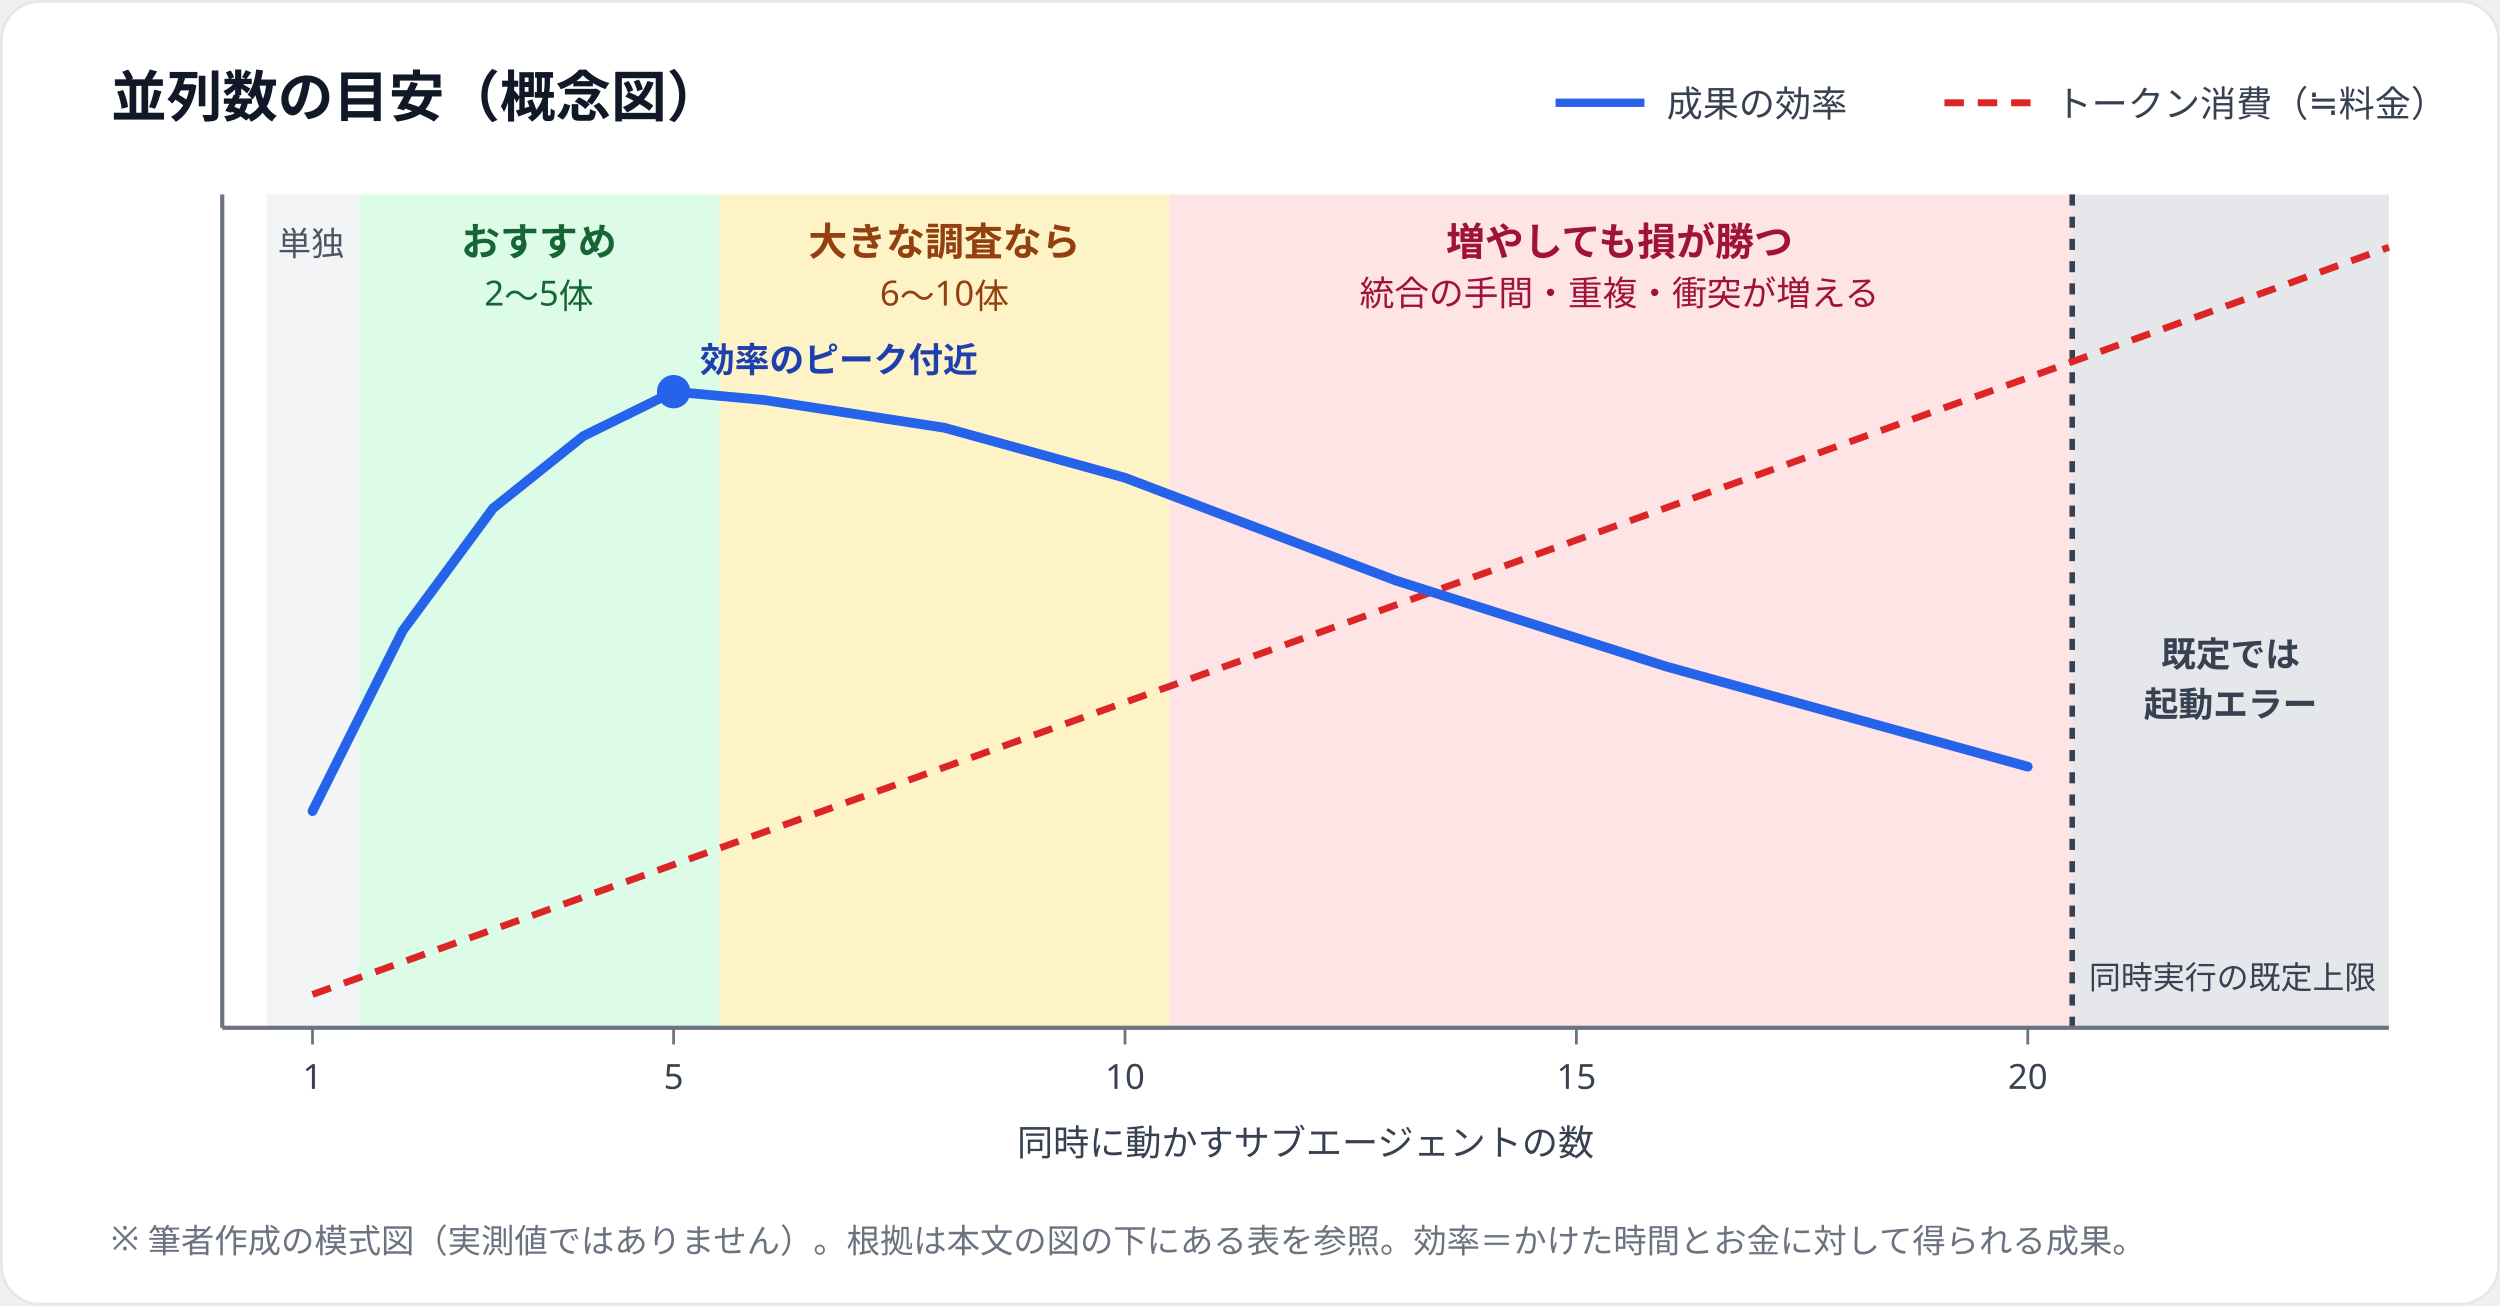
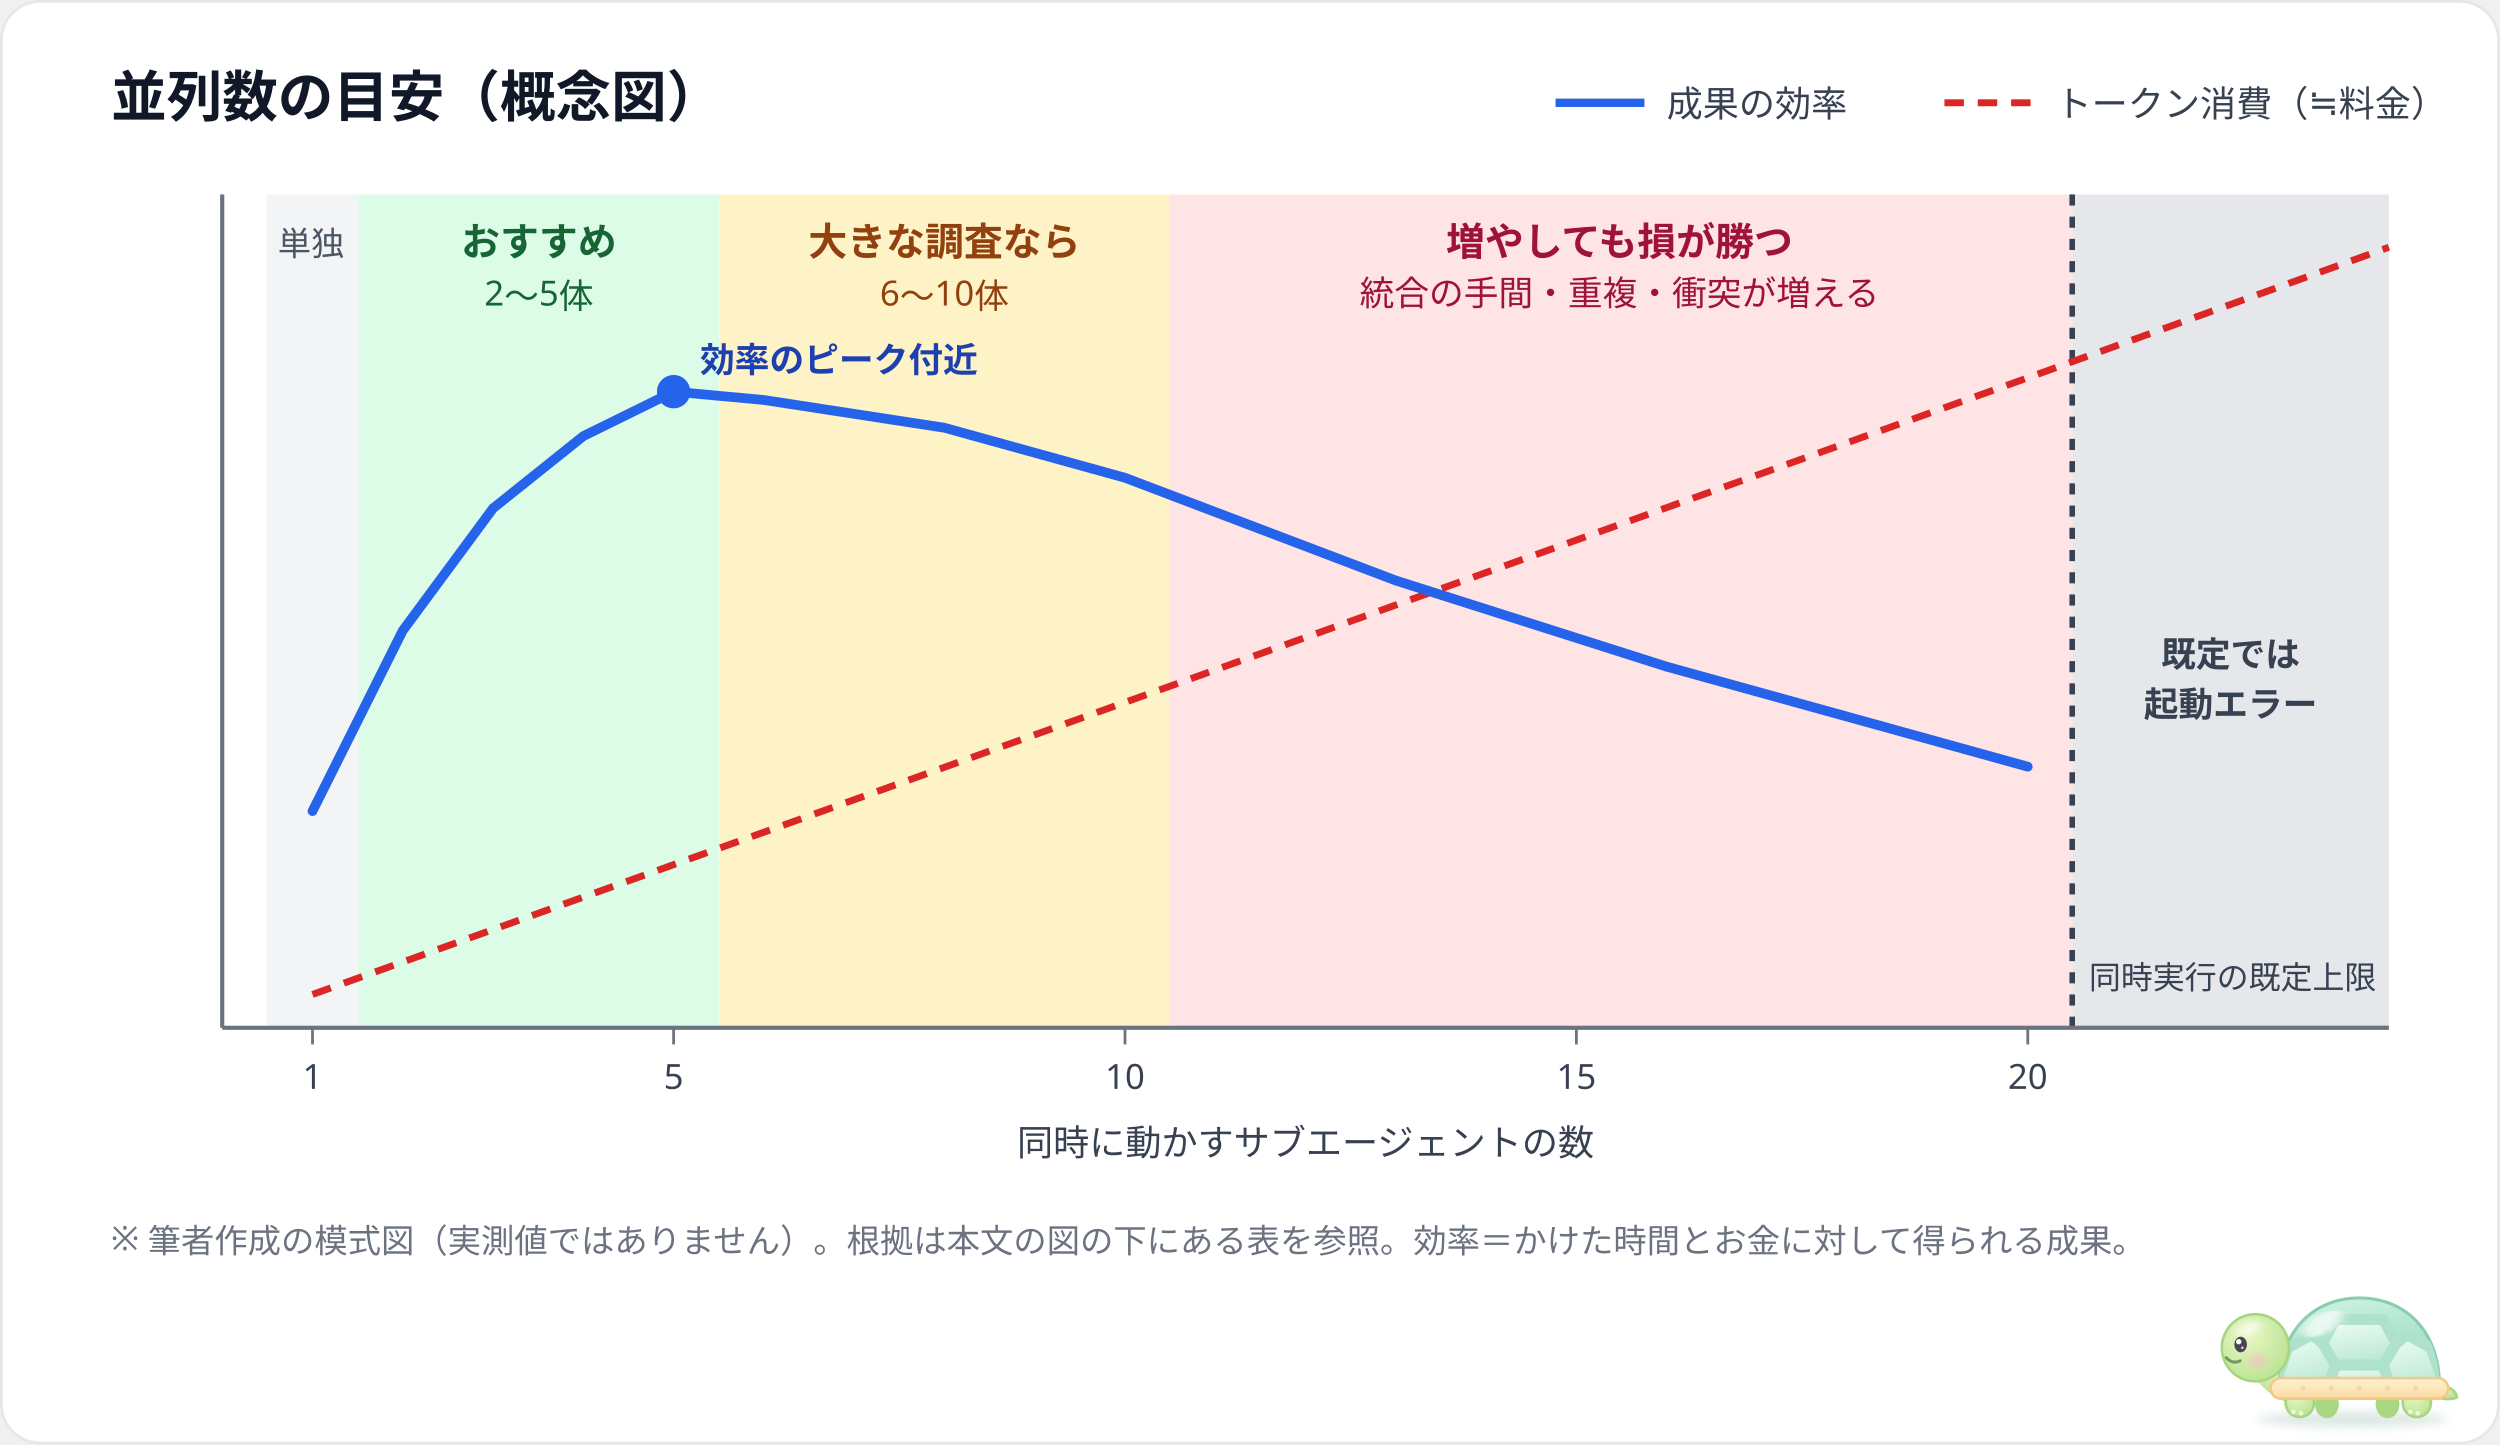
- <svg xmlns="http://www.w3.org/2000/svg" viewBox="0 0 900 470" font-family="Meiryo, 'Yu Gothic UI', 'Noto Sans JP', sans-serif">
-   <rect x="0.5" y="0.5" width="899" height="469" rx="14" fill="#ffffff" stroke="#e5e7eb" />
+ <svg xmlns="http://www.w3.org/2000/svg" viewBox="0 0 900 520" font-family="Meiryo, 'Yu Gothic UI', 'Noto Sans JP', sans-serif">
+   <rect x="0.5" y="0.5" width="899" height="519" rx="14" fill="#ffffff" stroke="#e5e7eb" />
  <text x="40" y="42" font-size="20" font-weight="700" fill="#111827">並列数の目安（概念図）</text>
  <line x1="560" y1="37" x2="592" y2="37" stroke="#2563eb" stroke-width="3" />
  <text x="600" y="42" font-size="13" fill="#374151">成果の効率</text>
  <line x1="700" y1="37" x2="732" y2="37" stroke="#dc2626" stroke-width="2.5" stroke-dasharray="7 5" />
  <text x="740" y="42" font-size="13" fill="#374151">トークン消費（≒料金）</text>
  <rect x="96" y="70" width="33" height="300" fill="#f3f4f6" />
  <rect x="129" y="70" width="130" height="300" fill="#dcfce7" />
  <rect x="259" y="70" width="162" height="300" fill="#fef3c7" />
  <rect x="421" y="70" width="325" height="300" fill="#ffe4e6" />
  <rect x="746" y="70" width="114" height="300" fill="#e5e7eb" />
  <text x="112" y="92" font-size="12" fill="#4b5563" text-anchor="middle">単独</text>
  <text x="194" y="92" font-size="14" font-weight="700" fill="#166534" text-anchor="middle">おすすめ</text>
  <text x="194" y="110" font-size="12.5" fill="#166534" text-anchor="middle">2〜5体</text>
  <text x="340" y="92" font-size="14" font-weight="700" fill="#92400e" text-anchor="middle">大きな調査なら</text>
  <text x="340" y="110" font-size="12.5" fill="#92400e" text-anchor="middle">6〜10体</text>
  <text x="583" y="92" font-size="14" font-weight="700" fill="#9f1239" text-anchor="middle">増やしても損が勝つ</text>
  <text x="583" y="110" font-size="12.5" fill="#9f1239" text-anchor="middle">統合の手間・重複・衝突が増える</text>
  <text x="803" y="240" font-size="12.5" font-weight="700" fill="#374151" text-anchor="middle">既定では</text>
  <text x="803" y="258" font-size="12.5" font-weight="700" fill="#374151" text-anchor="middle">起動エラー</text>
  <line x1="746" y1="70" x2="746" y2="370" stroke="#374151" stroke-width="2" stroke-dasharray="4 4" />
  <text x="752" y="356" font-size="11.5" fill="#374151">同時実行の既定上限</text>
  <line x1="80" y1="370" x2="860" y2="370" stroke="#6b7280" stroke-width="1.5" />
  <line x1="80" y1="70" x2="80" y2="370" stroke="#6b7280" stroke-width="1.5" />
  <polyline points="112.5,358 730,136 860,89" fill="none" stroke="#dc2626" stroke-width="2.5" stroke-dasharray="7 5" />
  <polyline points="112.5,292 145,227 177.5,183 210,157 242.5,141 275,144 340,154 405,172 502.5,209 600,240 730,276" fill="none" stroke="#2563eb" stroke-width="3.5" stroke-linejoin="round" stroke-linecap="round" />
  <circle cx="242.5" cy="141" r="6" fill="#2563eb" />
  <text x="252" y="134" font-size="12.5" font-weight="700" fill="#1e40af">効率のピーク付近</text>
  <g font-size="12.5" fill="#374151" text-anchor="middle">
    <line x1="112.5" y1="370" x2="112.5" y2="376" stroke="#6b7280" />
    <text x="112.5" y="392">1</text>
    <line x1="242.5" y1="370" x2="242.5" y2="376" stroke="#6b7280" />
    <text x="242.5" y="392">5</text>
    <line x1="405" y1="370" x2="405" y2="376" stroke="#6b7280" />
    <text x="405" y="392">10</text>
    <line x1="567.5" y1="370" x2="567.5" y2="376" stroke="#6b7280" />
    <text x="567.5" y="392">15</text>
    <line x1="730" y1="370" x2="730" y2="376" stroke="#6b7280" />
    <text x="730" y="392">20</text>
  </g>
  <text x="470" y="416" font-size="13" fill="#374151" text-anchor="middle">同時に動かすサブエージェントの数</text>
  <text x="40" y="450" font-size="12" fill="#6b7280">※ 筆者作成の模式図（実測値ではありません）。根拠は本文の図の下にある表を参照。効率＝かけた時間とお金に対して得られる成果。</text>
+   <g transform="translate(794 454) scale(0.78)">
+     <g id="kame-mark" opacity="0.94">
+       <defs>
+         <linearGradient id="kameShell" x1="0.3" y1="0" x2="0.6" y2="1">
+           <stop offset="0" stop-color="#c9f1e0" />
+           <stop offset="1" stop-color="#86d3b4" />
+         </linearGradient>
+         <linearGradient id="kameScute" x1="0.3" y1="0" x2="0.6" y2="1">
+           <stop offset="0" stop-color="#ecfbf4" />
+           <stop offset="1" stop-color="#b3e6d0" />
+         </linearGradient>
+         <radialGradient id="kameSkin" cx="0.38" cy="0.32" r="0.8">
+           <stop offset="0" stop-color="#e6f7c2" />
+           <stop offset="1" stop-color="#b3df86" />
+         </radialGradient>
+         <linearGradient id="kameRim" x1="0" y1="0" x2="0" y2="1">
+           <stop offset="0" stop-color="#fff1cf" />
+           <stop offset="1" stop-color="#fbd79b" />
+         </linearGradient>
+         <filter id="kameSoft" x="-20%" y="-50%" width="140%" height="200%">
+           <feGaussianBlur stdDeviation="2.2" />
+         </filter>
+         <filter id="kameGlow" x="-50%" y="-50%" width="200%" height="200%">
+           <feGaussianBlur stdDeviation="1.6" />
+         </filter>
+         <clipPath id="kameDome">
+           <path d="M34 58 C34 31 51 17 71 17 C92 17 108 32 108 58 Z" />
+         </clipPath>
+       </defs>
+       <ellipse cx="68" cy="73" rx="44" ry="3.6" fill="#5b8f7b" opacity="0.22" filter="url(#kameSoft)" />
+       <ellipse cx="56" cy="66" rx="5.5" ry="6.5" fill="#a4d47a" />
+       <ellipse cx="84" cy="66" rx="5.5" ry="6.5" fill="#a4d47a" />
+       <path d="M106 57 C112 57 116 60 116 63 C112 64.5 107 63.5 104 61 Z" fill="url(#kameSkin)" stroke="#a2d27a" stroke-width="1.2" stroke-linejoin="round" />
+       <path d="M42 60 C36 58 30 54 26 47" fill="none" stroke="url(#kameSkin)" stroke-width="13" stroke-linecap="round" />
+       <rect x="37" y="57" width="13" height="15" rx="6.5" fill="url(#kameSkin)" stroke="#a2d27a" stroke-width="1.2" />
+       <rect x="91" y="57" width="13" height="15" rx="6.5" fill="url(#kameSkin)" stroke="#a2d27a" stroke-width="1.2" />
+       <path d="M34 58 C34 31 51 17 71 17 C92 17 108 32 108 58 Z" fill="url(#kameShell)" stroke="#7fcaa9" stroke-width="1.4" />
+       <g clip-path="url(#kameDome)" fill="url(#kameScute)" stroke="#a9e0c8" stroke-width="5" stroke-linejoin="round">
+         <path d="M60 27 L82 27 L88 38 L82 48 L60 48 L54 38 Z" />
+         <path d="M31 60 L38 40 L49 34 L54 38 L60 48 L56 60 Z" />
+         <path d="M111 60 L104 40 L93 34 L88 38 L82 48 L86 60 Z" />
+         <path d="M60 48 L82 48 L86 60 L56 60 Z" />
+       </g>
+       <ellipse cx="54" cy="29" rx="10" ry="4.5" fill="#ffffff" opacity="0.7" transform="rotate(-28 54 29)" filter="url(#kameGlow)" />
+       <rect x="30" y="54" width="82" height="9.5" rx="4.75" fill="url(#kameRim)" stroke="#f3c57e" stroke-width="1.2" />
+       <g fill="#f6cf8f" opacity="0.8">
+         <circle cx="45" cy="58.8" r="1.2" />
+         <circle cx="58" cy="58.8" r="1.2" />
+         <circle cx="71" cy="58.8" r="1.2" />
+         <circle cx="84" cy="58.8" r="1.2" />
+         <circle cx="97" cy="58.8" r="1.2" />
+       </g>
+       <circle cx="23" cy="40" r="15.5" fill="url(#kameSkin)" stroke="#a2d27a" stroke-width="1.2" />
+       <ellipse cx="20" cy="31" rx="6" ry="3" fill="#ffffff" opacity="0.6" transform="rotate(-20 20 31)" filter="url(#kameGlow)" />
+       <ellipse cx="16.2" cy="38.5" rx="2.9" ry="3.6" fill="#3d3a4a" />
+       <circle cx="15.3" cy="37.2" r="1.25" fill="#ffffff" />
+       <circle cx="17" cy="40" r="0.55" fill="#ffffff" opacity="0.9" />
+       <ellipse cx="24" cy="46" rx="4" ry="2.6" fill="#ffb3c1" opacity="0.75" filter="url(#kameGlow)" />
+       <path d="M9.5 44.5 Q12.5 47.8 16 46" fill="none" stroke="#6f8f56" stroke-width="1.4" stroke-linecap="round" />
+       <g fill="#ffffff" opacity="0.65">
+         <circle cx="40.5" cy="69.6" r="1.1" />
+         <circle cx="44" cy="70.2" r="1.1" />
+         <circle cx="94.5" cy="69.6" r="1.1" />
+         <circle cx="98" cy="70.2" r="1.1" />
+       </g>
+     </g>
+   </g>
</svg>
